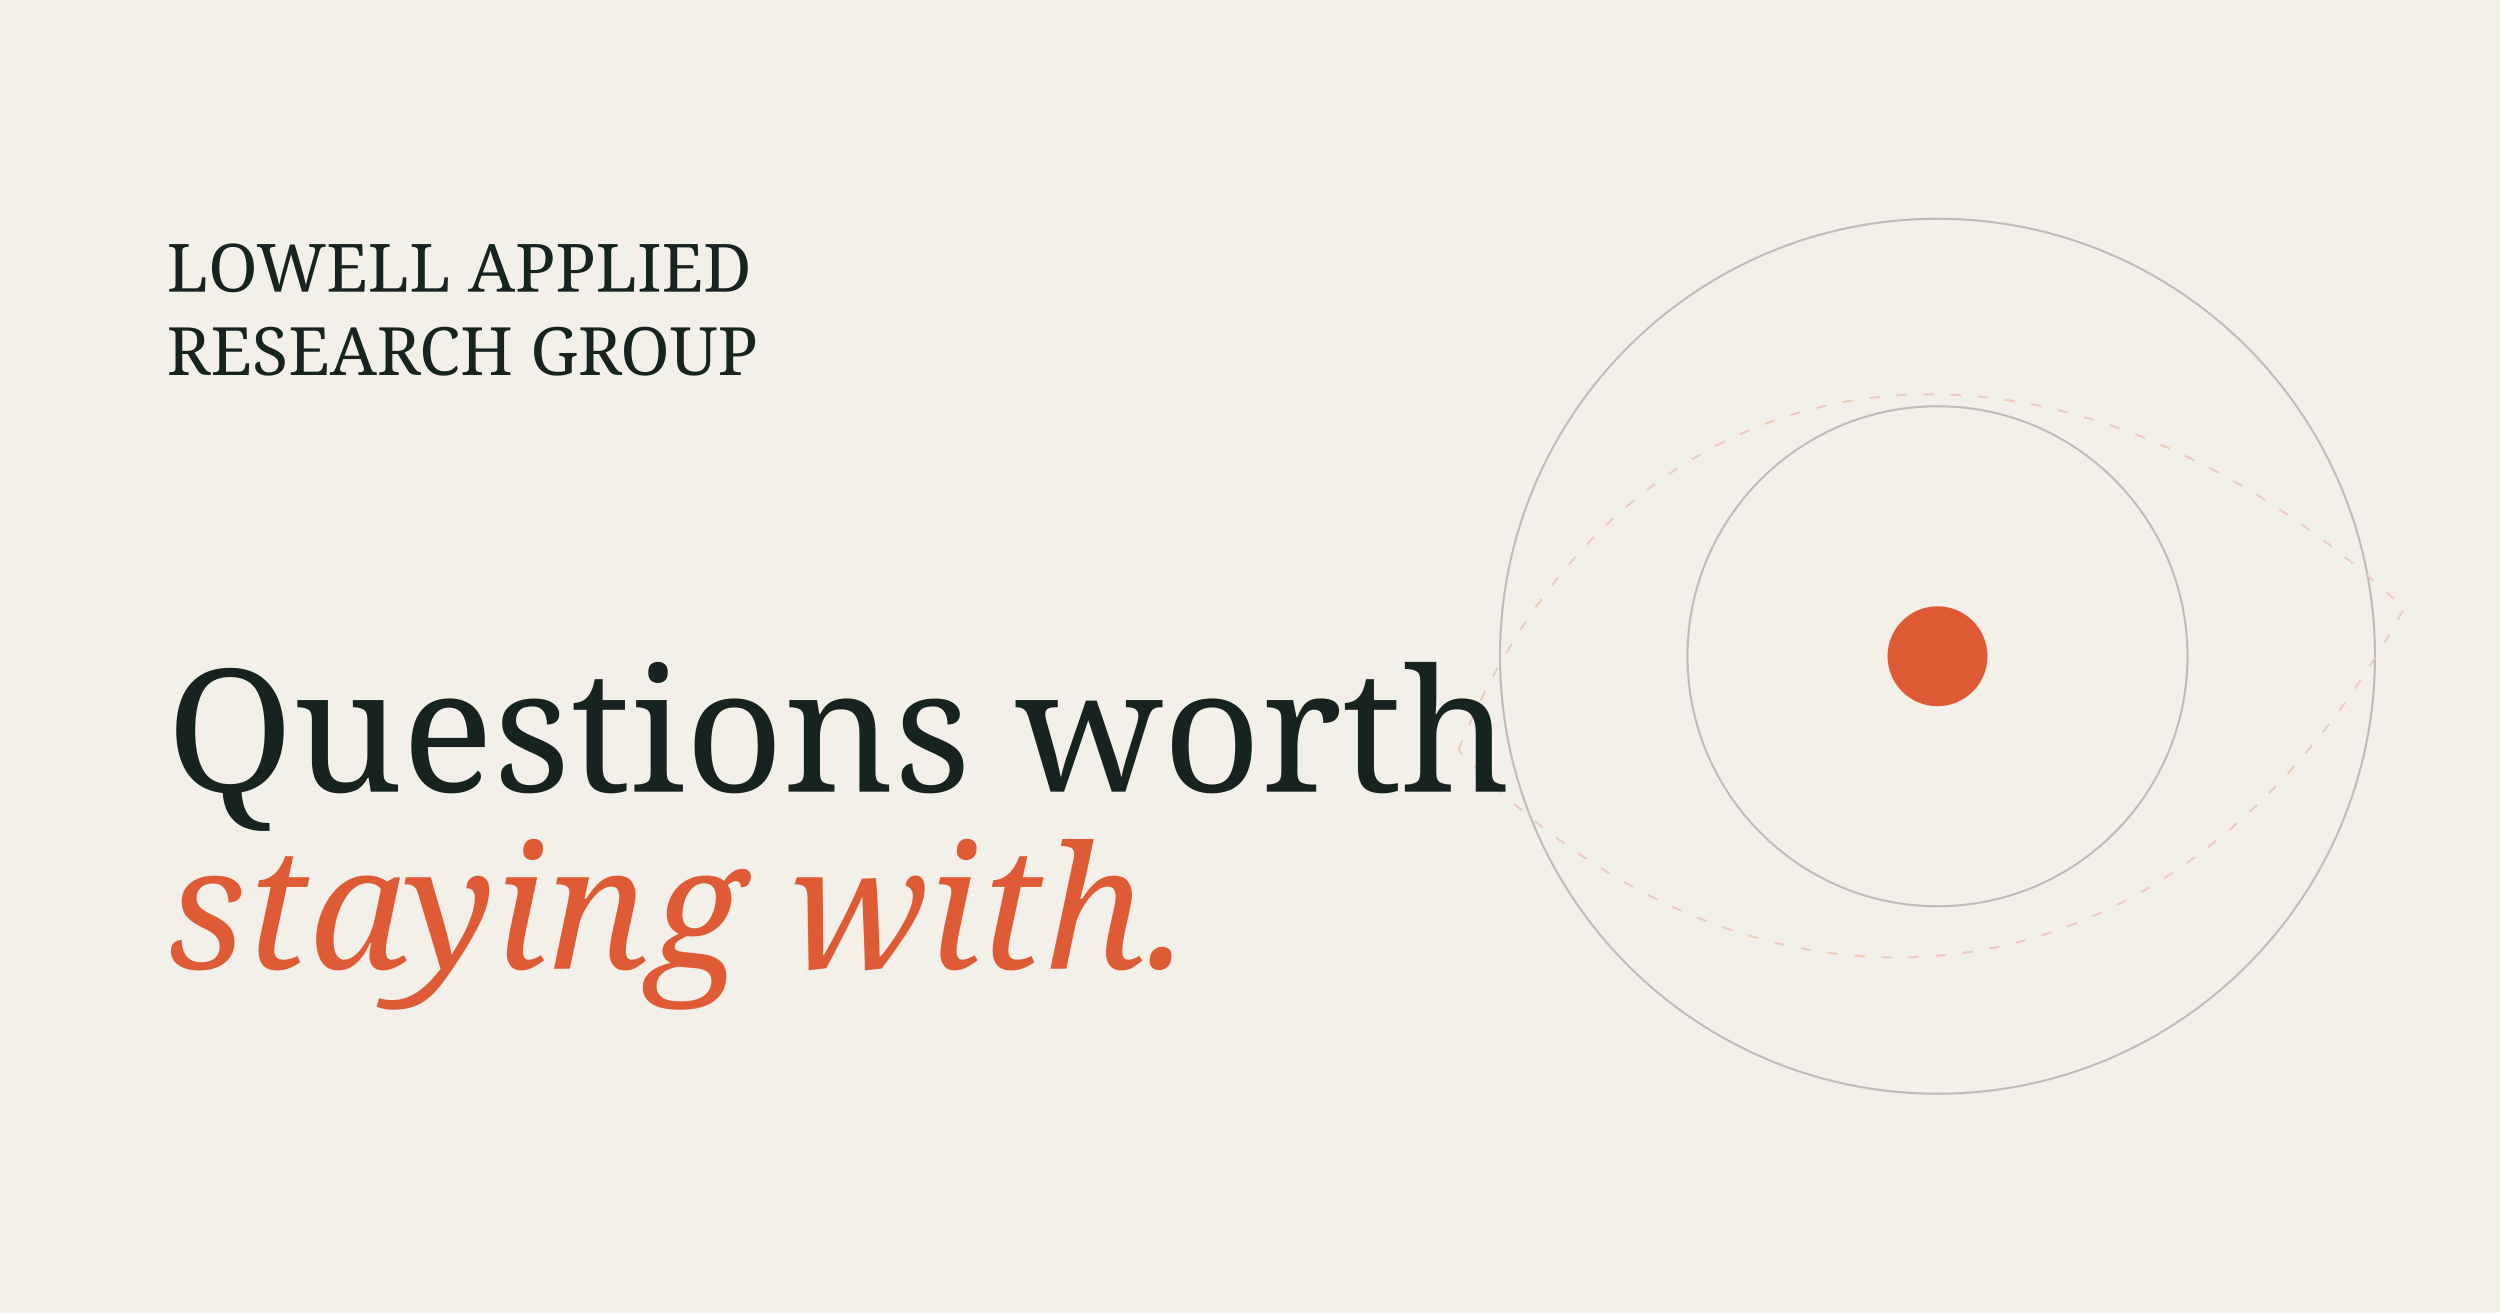
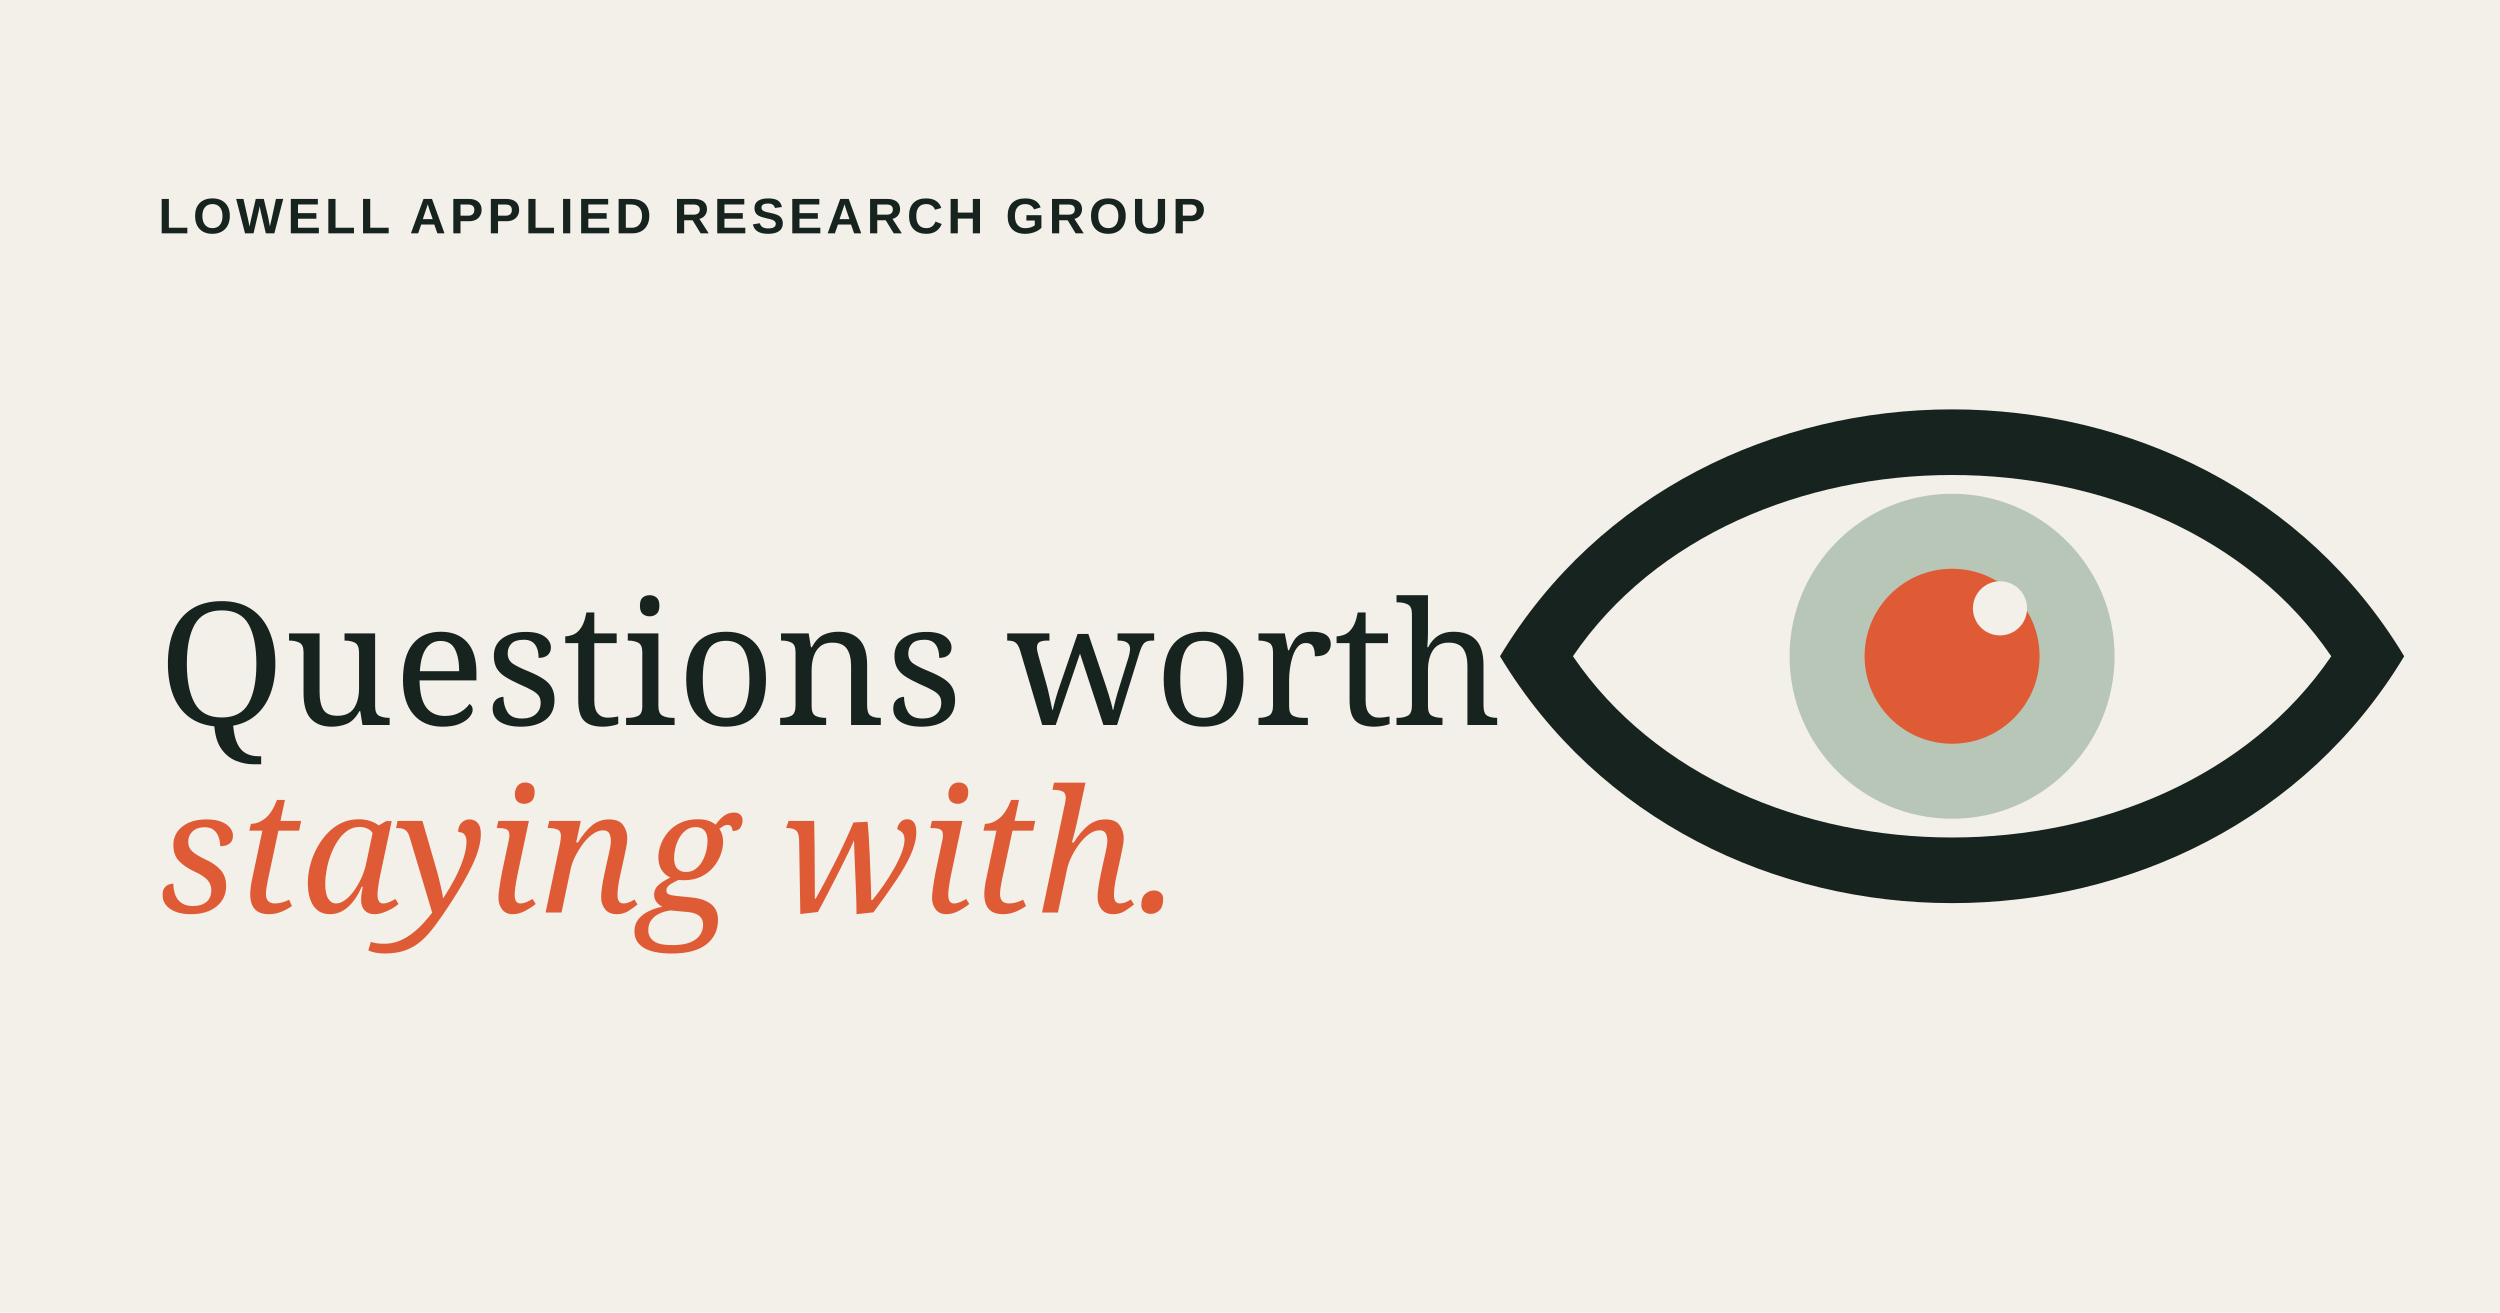
<svg xmlns="http://www.w3.org/2000/svg" viewBox="0 0 1200 630">
  <rect width="1200" height="630" fill="#f2f0e8" />
-   <g fill="none" stroke="#17231f" opacity=".25">
-     <circle cx="930" cy="315" r="210" />
-     <circle cx="930" cy="315" r="120" />
-     <path d="M700 360c85-207 291-221 454-68-119 217-326 205-454 68z" stroke="#df5b35" stroke-dasharray="5 8" />
-   </g>
-   <circle cx="930" cy="315" r="24" fill="#df5b35" />
-   <text x="80" y="140" fill="#17231f" font-family="Georgia,serif" font-size="32">LOWELL APPLIED</text>
-   <text x="80" y="180" fill="#17231f" font-family="Georgia,serif" font-size="32">RESEARCH GROUP</text>
-   <text x="80" y="380" fill="#17231f" font-family="Georgia,serif" font-size="82">Questions worth</text>
-   <text x="80" y="465" fill="#df5b35" font-family="Georgia,serif" font-size="82" font-style="italic">staying with.</text>
+   <text x="76" y="112" fill="#17231f" font-family="Arial,sans-serif" font-size="24" font-weight="600" letter-spacing="2">LOWELL APPLIED RESEARCH GROUP</text>
+   <text x="76" y="348" fill="#17231f" font-family="Georgia,serif" font-size="82">Questions worth</text>
+   <text x="76" y="438" fill="#df5b35" font-family="Georgia,serif" font-size="82" font-style="italic">staying with.</text>
+   <path d="M720 315C815 157 1059 157 1154 315C1059 473 815 473 720 315Z" fill="#17231f" />
+   <path d="M755 315C834 199 1040 199 1119 315C1040 431 834 431 755 315Z" fill="#f2f0e8" />
+   <circle cx="937" cy="315" r="78" fill="#b8c6b8" />
+   <circle cx="937" cy="315" r="42" fill="#df5b35" />
+   <circle cx="960" cy="292" r="13" fill="#f2f0e8" />
</svg>
